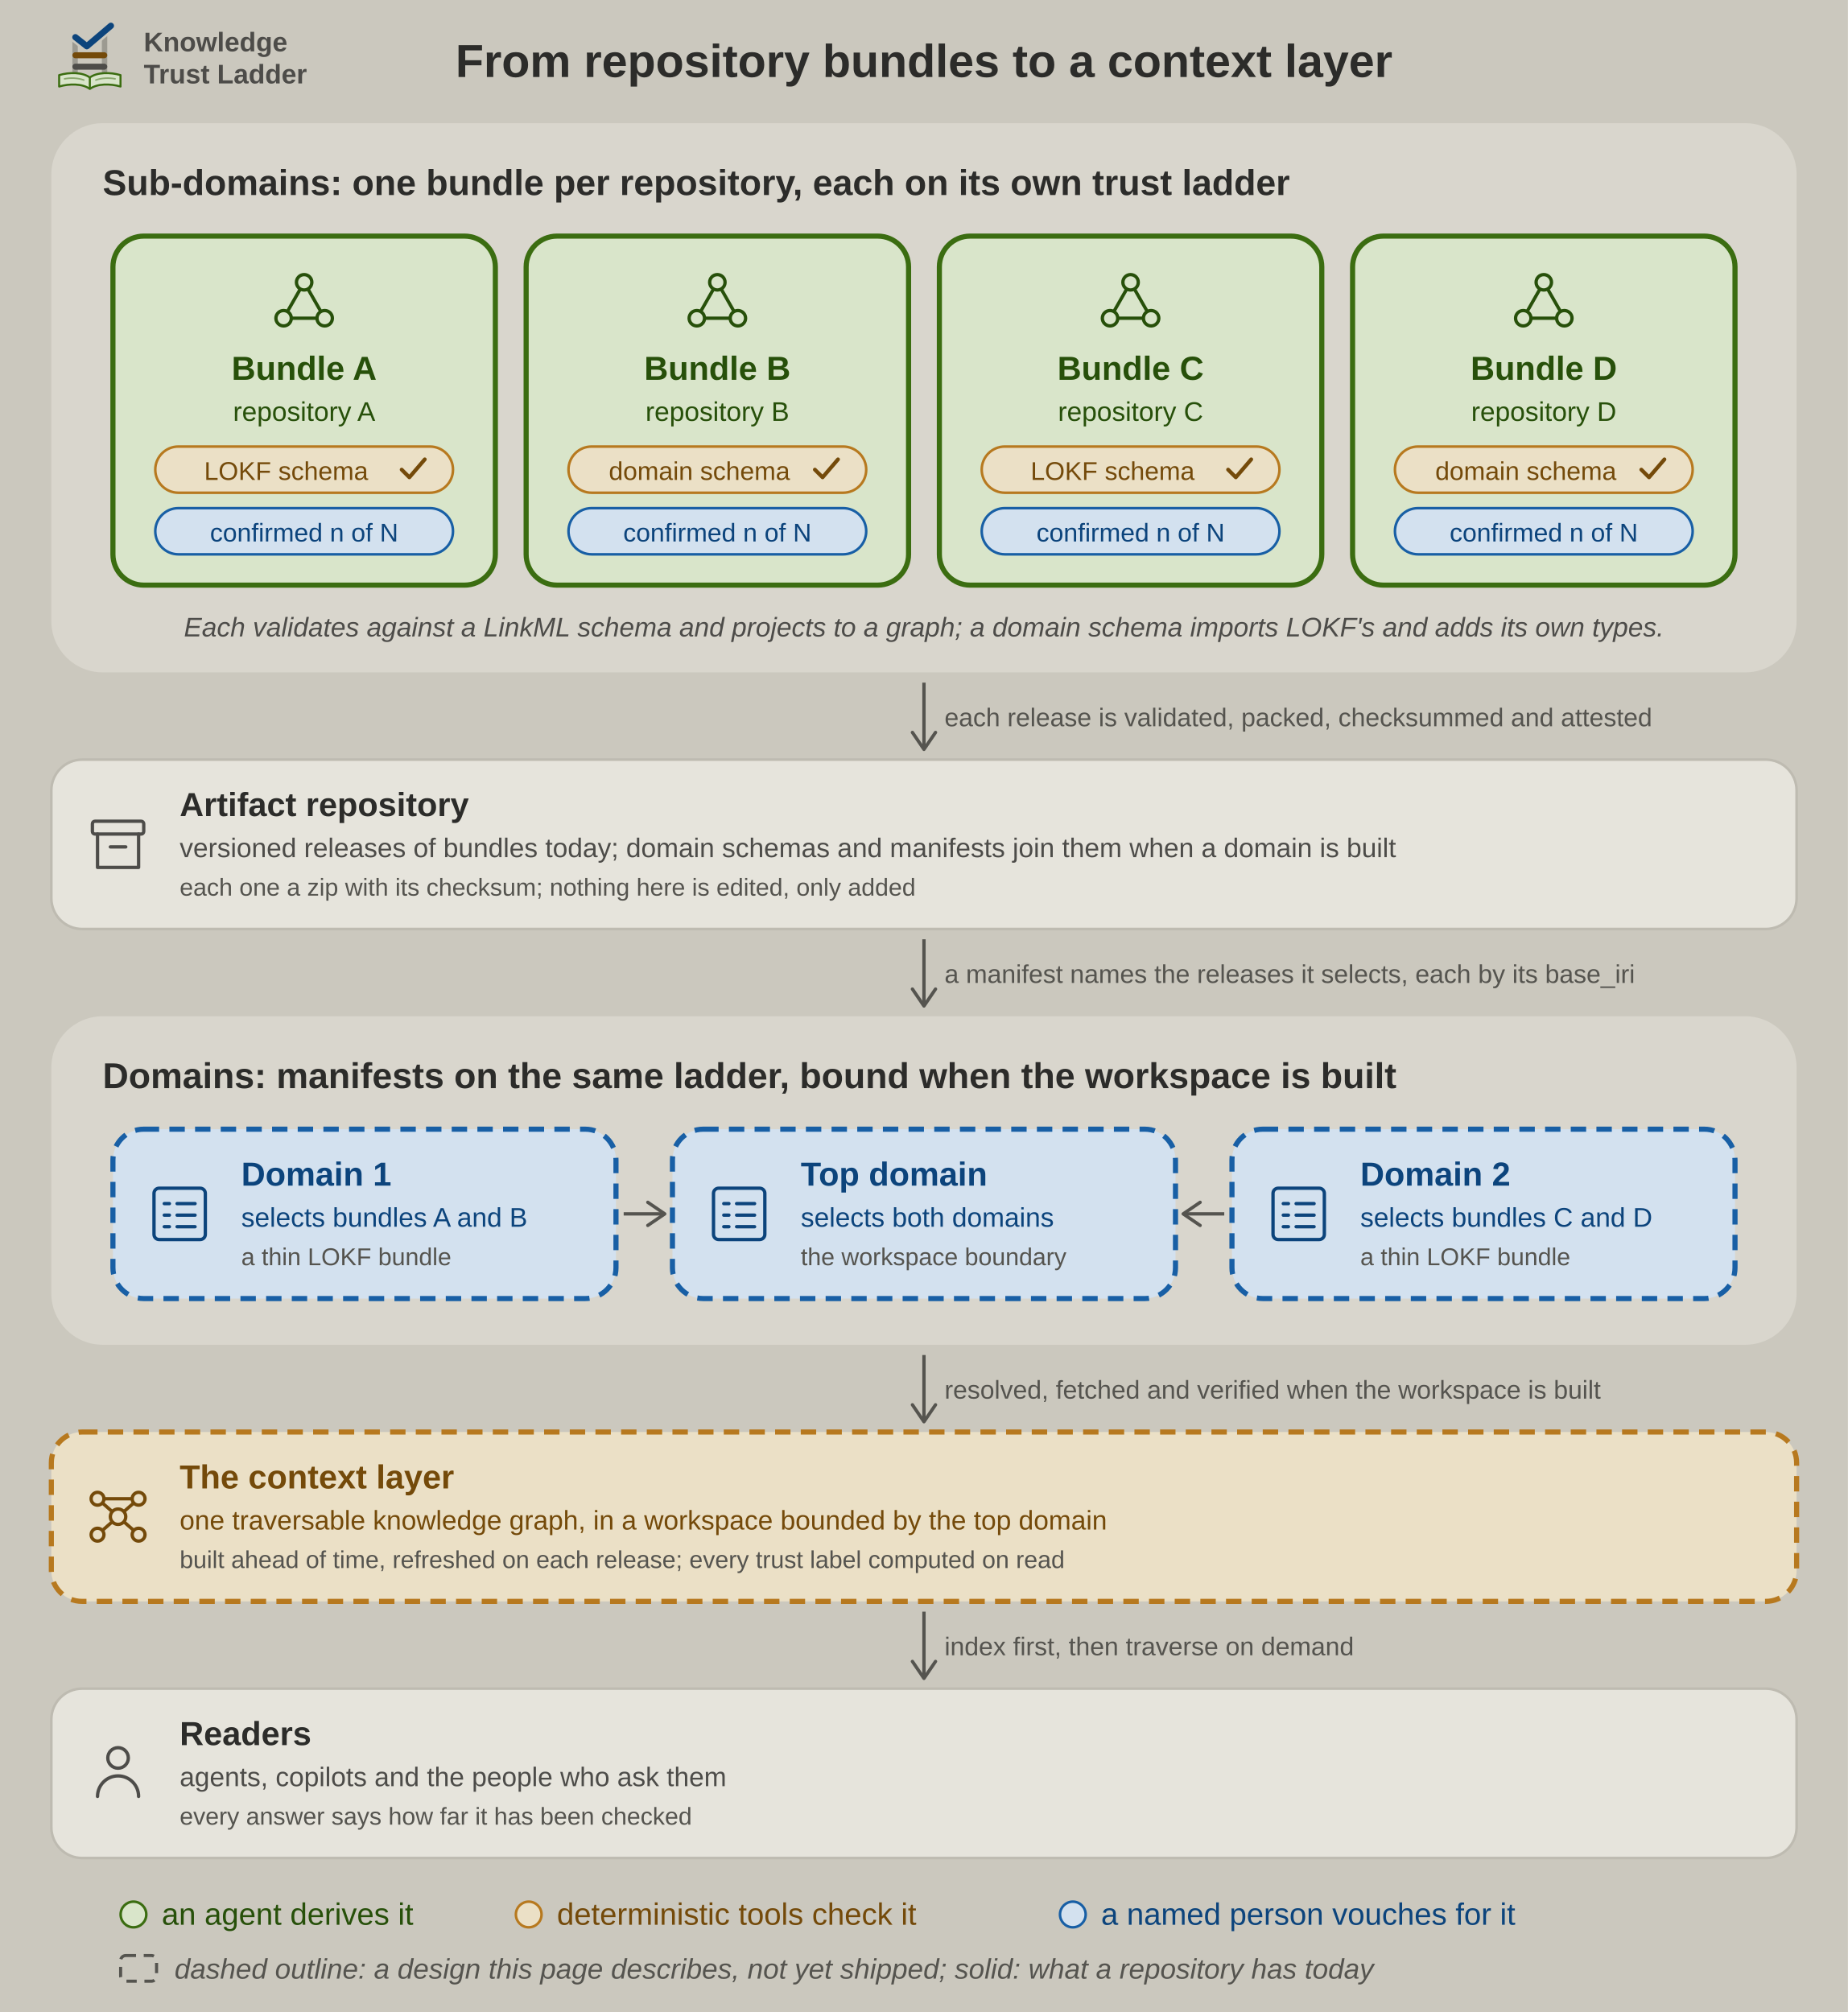
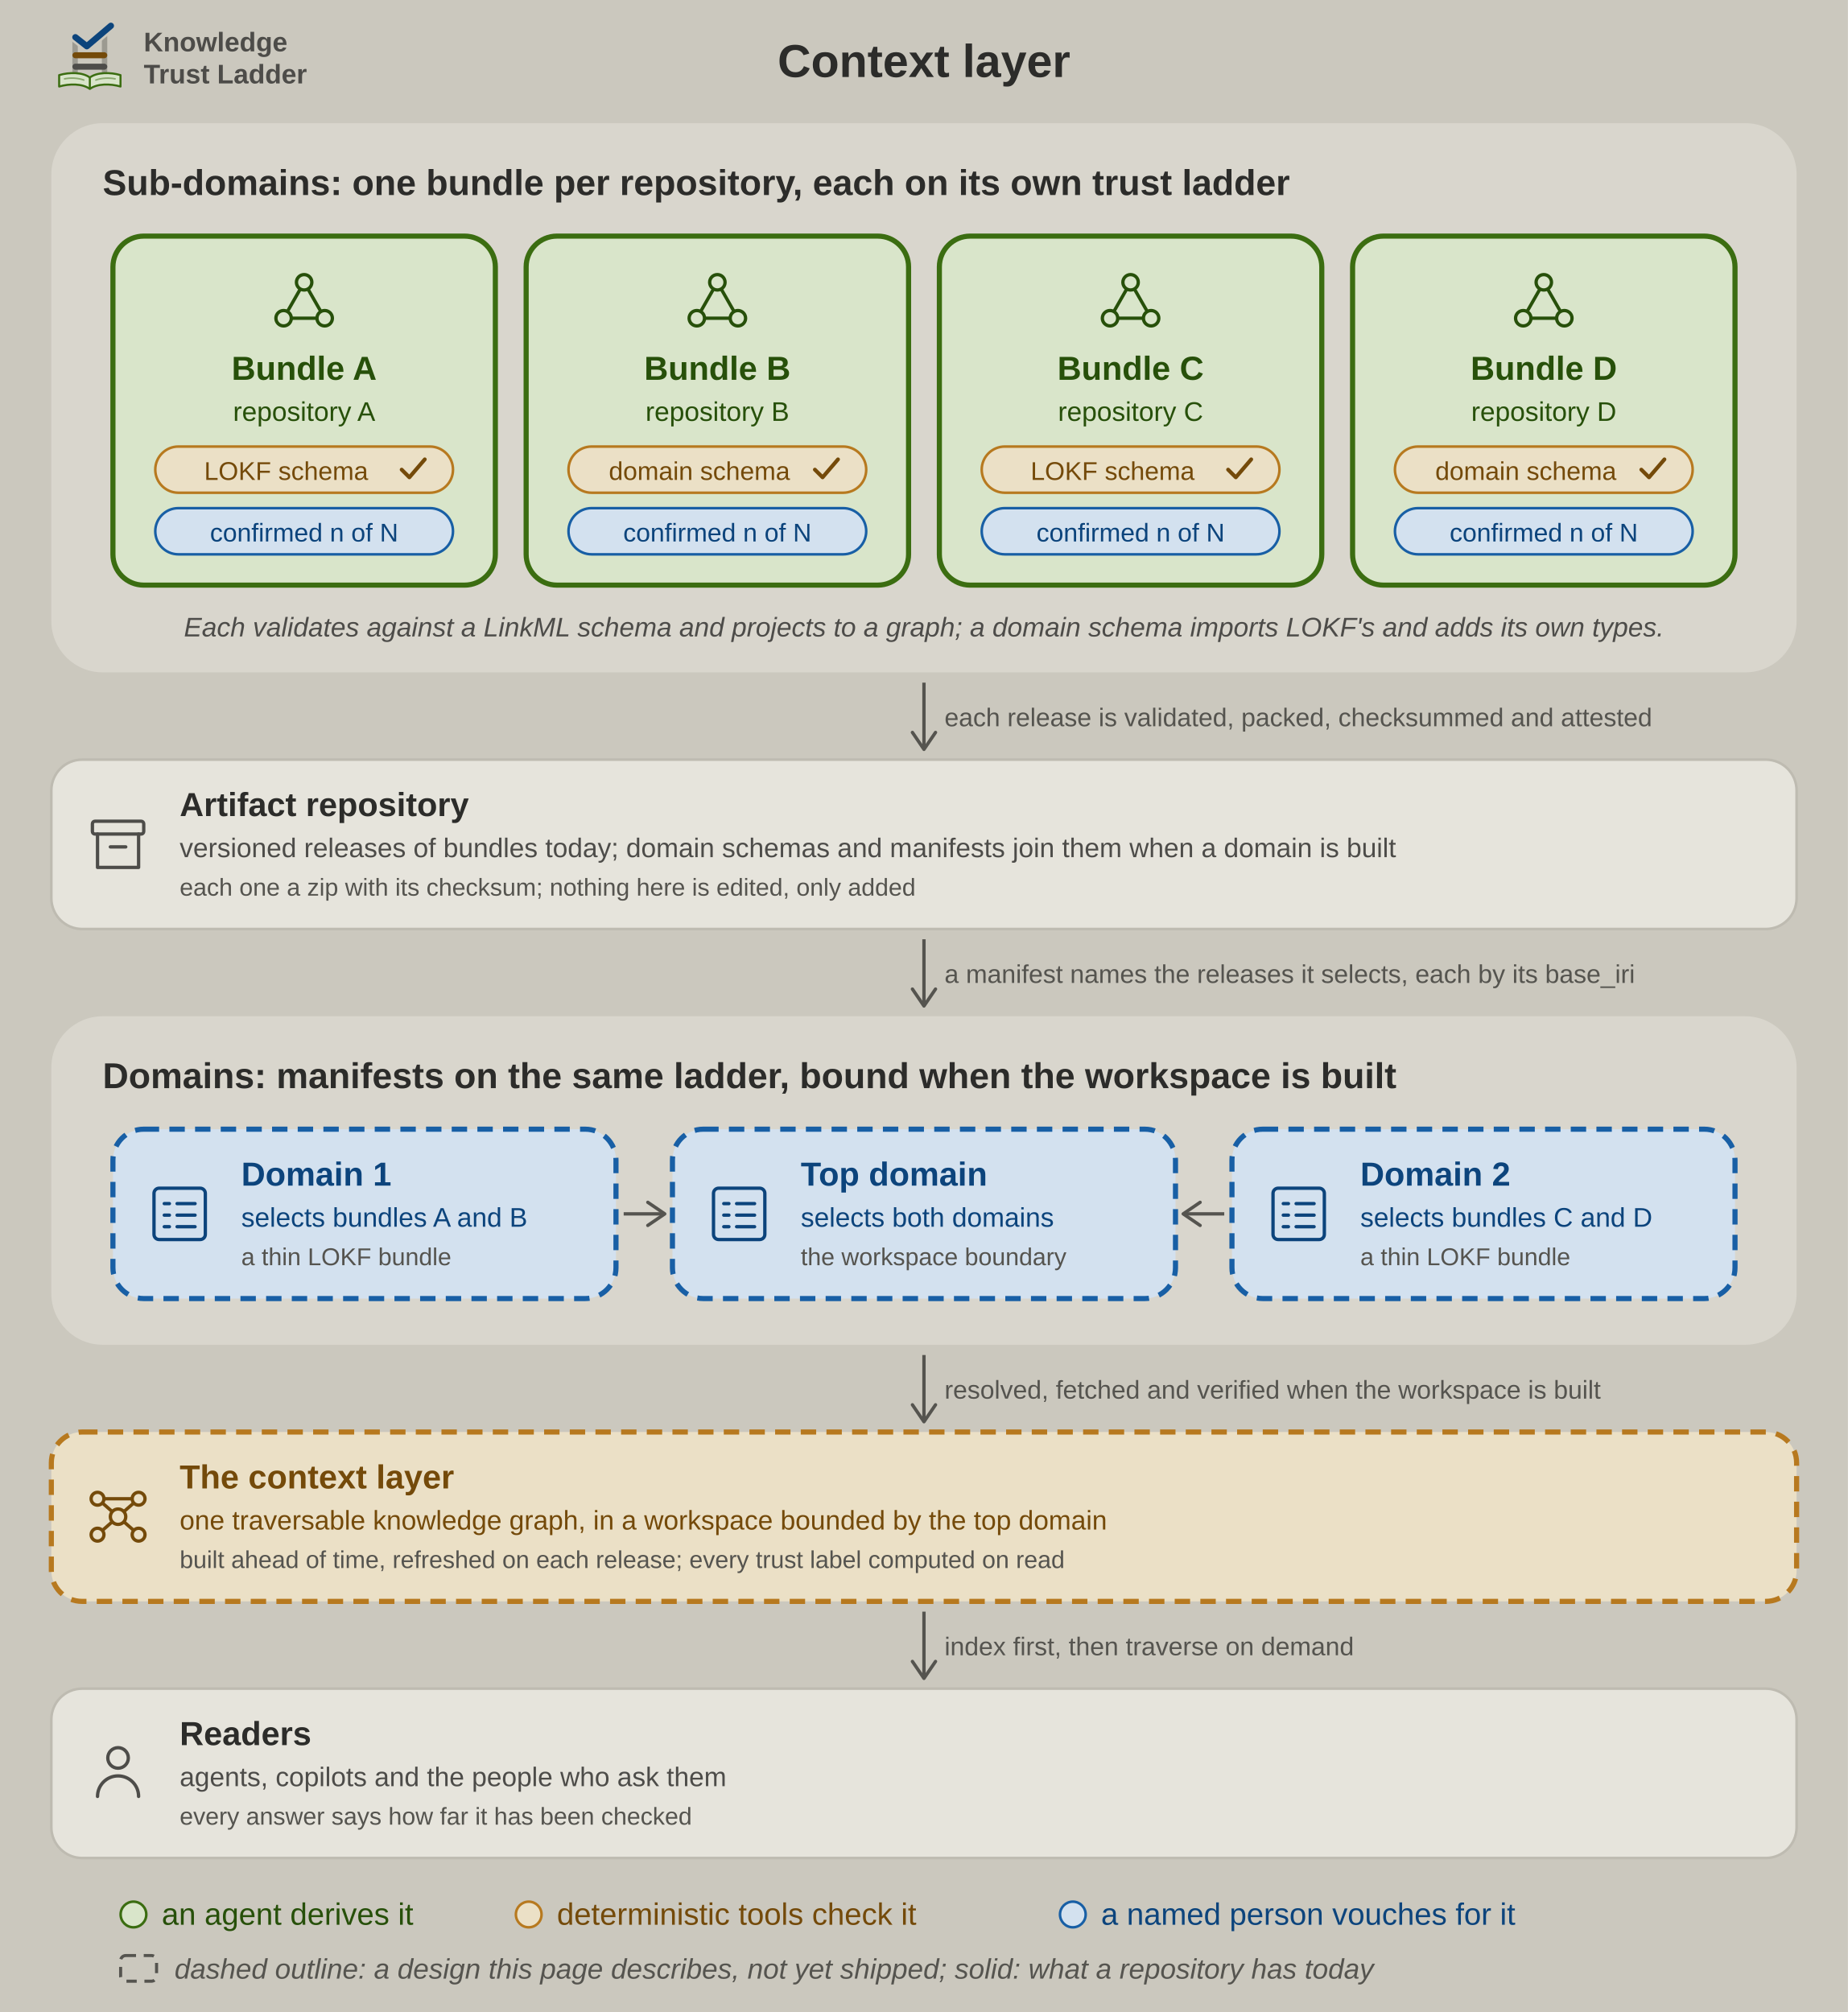
<svg xmlns="http://www.w3.org/2000/svg" width="720" height="784" viewBox="0 0 720 784" role="img" aria-labelledby="t d">
  <rect width="720" height="784" fill="#CBC8BE" />
  <g transform="translate(20,7) scale(0.46875)">
    <rect x="17.5" y="12" width="4.5" height="38" rx="2.25" fill="#9C9A91" />
    <rect x="42" y="12" width="4.5" height="38" rx="2.25" fill="#9C9A91" />
    <rect x="17.5" y="38" width="29" height="5" rx="2.5" fill="#4D4C49" />
    <rect x="17.5" y="28.5" width="29" height="5" rx="2.5" fill="#744A0A" />
    <path d="M20 16 L29.5 23.5 L49.5 6.5" fill="none" stroke="#CBC8BE" stroke-width="9" stroke-linecap="round" stroke-linejoin="round" />
    <path d="M20 16 L29.5 23.5 L49.5 6.5" fill="none" stroke="#0C447C" stroke-width="5.2" stroke-linecap="round" stroke-linejoin="round" />
    <path d="M32 49.5 C26 45 15 45 6.5 47.5 v9.5 C15 54.5 26 54.5 32 59 C38 54.5 49 54.5 57.5 57 v-9.5 C49 45 38 45 32 49.5 z" fill="#D9E5CA" stroke="#3B6D11" stroke-width="1.7" stroke-linejoin="round" />
    <line x1="32" y1="49.5" x2="32" y2="59" stroke="#3B6D11" stroke-width="1.7" />
    <path d="M11 50.6 C16 49.6 22 49.8 27 51.6 M37 51.6 C42 49.8 48 49.6 53 50.6" fill="none" stroke="#3B6D11" stroke-opacity=".5" stroke-width="1.3" stroke-linecap="round" />
  </g>
  <text x="56" y="20" font-family="Arial, sans-serif" font-size="10.5" font-weight="700" fill="#4D4C49">Knowledge</text>
  <text x="56" y="32.5" font-family="Arial, sans-serif" font-size="10.5" font-weight="700" fill="#4D4C49">Trust Ladder</text>
-   <text x="360.0" y="30" text-anchor="middle" font-family="Arial, sans-serif" font-size="18" font-weight="700" fill="#2C2C2A">From repository bundles to a context layer</text>
+   <text x="360.0" y="30" text-anchor="middle" font-family="Arial, sans-serif" font-size="18" font-weight="700" fill="#2C2C2A">Context layer</text>
  <rect x="20" y="48" width="680" height="214" rx="20" fill="#D9D6CD" />
  <text x="40" y="76" font-family="Arial, sans-serif" font-size="14" font-weight="700" fill="#2C2C2A">Sub-domains: one bundle per repository, each on its own trust ladder</text>
  <rect x="44" y="92" width="149" height="136" rx="12" fill="#D9E5CA" stroke="#3B6D11" stroke-width="2" />
  <g transform="translate(118.5,118)" stroke="#27500A" stroke-width="1.3" fill="none" stroke-linecap="round" stroke-linejoin="round">
    <line x1="-8" y1="6" x2="0" y2="-8" />
    <line x1="8" y1="6" x2="0" y2="-8" />
    <line x1="-8" y1="6" x2="8" y2="6" />
    <circle cx="0" cy="-8" r="3" fill="#D9E5CA" />
    <circle cx="-8" cy="6" r="3" fill="#D9E5CA" />
    <circle cx="8" cy="6" r="3" fill="#D9E5CA" />
  </g>
  <text x="118.5" y="148" text-anchor="middle" font-family="Arial, sans-serif" font-size="13" font-weight="700" fill="#27500A">Bundle A</text>
  <text x="118.5" y="164" text-anchor="middle" font-family="Arial, sans-serif" font-size="10.5" fill="#27500A">repository A</text>
  <rect x="60.5" y="174" width="116" height="18" rx="9.0" fill="#EBE0C6" stroke="#B7791F" stroke-width="1" />
  <text x="111.5" y="187" text-anchor="middle" font-family="Arial, sans-serif" font-size="10" fill="#744A0A">LOKF schema</text>
  <path d="M156.5 183 l3 3 l6 -7" fill="none" stroke="#744A0A" stroke-width="1.5" stroke-linecap="round" stroke-linejoin="round" />
  <rect x="60.5" y="198" width="116" height="18" rx="9.0" fill="#D3E1EF" stroke="#185FA5" stroke-width="1" />
  <text x="118.5" y="211" text-anchor="middle" font-family="Arial, sans-serif" font-size="10" fill="#0C447C">confirmed n of N</text>
  <rect x="205" y="92" width="149" height="136" rx="12" fill="#D9E5CA" stroke="#3B6D11" stroke-width="2" />
  <g transform="translate(279.5,118)" stroke="#27500A" stroke-width="1.3" fill="none" stroke-linecap="round" stroke-linejoin="round">
    <line x1="-8" y1="6" x2="0" y2="-8" />
    <line x1="8" y1="6" x2="0" y2="-8" />
    <line x1="-8" y1="6" x2="8" y2="6" />
    <circle cx="0" cy="-8" r="3" fill="#D9E5CA" />
    <circle cx="-8" cy="6" r="3" fill="#D9E5CA" />
    <circle cx="8" cy="6" r="3" fill="#D9E5CA" />
  </g>
  <text x="279.5" y="148" text-anchor="middle" font-family="Arial, sans-serif" font-size="13" font-weight="700" fill="#27500A">Bundle B</text>
  <text x="279.5" y="164" text-anchor="middle" font-family="Arial, sans-serif" font-size="10.5" fill="#27500A">repository B</text>
  <rect x="221.5" y="174" width="116" height="18" rx="9.0" fill="#EBE0C6" stroke="#B7791F" stroke-width="1" />
  <text x="272.5" y="187" text-anchor="middle" font-family="Arial, sans-serif" font-size="10" fill="#744A0A">domain schema</text>
  <path d="M317.5 183 l3 3 l6 -7" fill="none" stroke="#744A0A" stroke-width="1.5" stroke-linecap="round" stroke-linejoin="round" />
  <rect x="221.5" y="198" width="116" height="18" rx="9.0" fill="#D3E1EF" stroke="#185FA5" stroke-width="1" />
  <text x="279.5" y="211" text-anchor="middle" font-family="Arial, sans-serif" font-size="10" fill="#0C447C">confirmed n of N</text>
  <rect x="366" y="92" width="149" height="136" rx="12" fill="#D9E5CA" stroke="#3B6D11" stroke-width="2" />
  <g transform="translate(440.5,118)" stroke="#27500A" stroke-width="1.3" fill="none" stroke-linecap="round" stroke-linejoin="round">
    <line x1="-8" y1="6" x2="0" y2="-8" />
    <line x1="8" y1="6" x2="0" y2="-8" />
    <line x1="-8" y1="6" x2="8" y2="6" />
    <circle cx="0" cy="-8" r="3" fill="#D9E5CA" />
    <circle cx="-8" cy="6" r="3" fill="#D9E5CA" />
    <circle cx="8" cy="6" r="3" fill="#D9E5CA" />
  </g>
  <text x="440.5" y="148" text-anchor="middle" font-family="Arial, sans-serif" font-size="13" font-weight="700" fill="#27500A">Bundle C</text>
  <text x="440.5" y="164" text-anchor="middle" font-family="Arial, sans-serif" font-size="10.5" fill="#27500A">repository C</text>
  <rect x="382.5" y="174" width="116" height="18" rx="9.0" fill="#EBE0C6" stroke="#B7791F" stroke-width="1" />
  <text x="433.5" y="187" text-anchor="middle" font-family="Arial, sans-serif" font-size="10" fill="#744A0A">LOKF schema</text>
  <path d="M478.5 183 l3 3 l6 -7" fill="none" stroke="#744A0A" stroke-width="1.5" stroke-linecap="round" stroke-linejoin="round" />
  <rect x="382.5" y="198" width="116" height="18" rx="9.0" fill="#D3E1EF" stroke="#185FA5" stroke-width="1" />
  <text x="440.5" y="211" text-anchor="middle" font-family="Arial, sans-serif" font-size="10" fill="#0C447C">confirmed n of N</text>
  <rect x="527" y="92" width="149" height="136" rx="12" fill="#D9E5CA" stroke="#3B6D11" stroke-width="2" />
  <g transform="translate(601.5,118)" stroke="#27500A" stroke-width="1.3" fill="none" stroke-linecap="round" stroke-linejoin="round">
    <line x1="-8" y1="6" x2="0" y2="-8" />
    <line x1="8" y1="6" x2="0" y2="-8" />
    <line x1="-8" y1="6" x2="8" y2="6" />
    <circle cx="0" cy="-8" r="3" fill="#D9E5CA" />
    <circle cx="-8" cy="6" r="3" fill="#D9E5CA" />
    <circle cx="8" cy="6" r="3" fill="#D9E5CA" />
  </g>
  <text x="601.5" y="148" text-anchor="middle" font-family="Arial, sans-serif" font-size="13" font-weight="700" fill="#27500A">Bundle D</text>
  <text x="601.5" y="164" text-anchor="middle" font-family="Arial, sans-serif" font-size="10.5" fill="#27500A">repository D</text>
  <rect x="543.5" y="174" width="116" height="18" rx="9.0" fill="#EBE0C6" stroke="#B7791F" stroke-width="1" />
  <text x="594.5" y="187" text-anchor="middle" font-family="Arial, sans-serif" font-size="10" fill="#744A0A">domain schema</text>
  <path d="M639.5 183 l3 3 l6 -7" fill="none" stroke="#744A0A" stroke-width="1.5" stroke-linecap="round" stroke-linejoin="round" />
  <rect x="543.5" y="198" width="116" height="18" rx="9.0" fill="#D3E1EF" stroke="#185FA5" stroke-width="1" />
  <text x="601.5" y="211" text-anchor="middle" font-family="Arial, sans-serif" font-size="10" fill="#0C447C">confirmed n of N</text>
  <text x="360" y="248" text-anchor="middle" font-family="Arial, sans-serif" font-size="10.5" font-style="italic" fill="#4D4C49">Each validates against a LinkML schema and projects to a graph; a domain schema imports LOKF's and adds its own types.</text>
  <line x1="360" y1="266" x2="360" y2="292" stroke="#55544F" stroke-width="1.3" />
  <path d="M355.5 285.4 L360 292 L364.5 285.4" fill="none" stroke="#55544F" stroke-width="1.3" stroke-linecap="round" stroke-linejoin="round" />
  <text x="368" y="283" font-family="Arial, sans-serif" font-size="10" fill="#55544F">each release is validated, packed, checksummed and attested</text>
  <rect x="20" y="296" width="680" height="66" rx="12" fill="#E6E4DC" stroke="#BEBBB1" stroke-width="1" />
  <g transform="translate(46,329)" stroke="#4D4C49" stroke-width="1.3" fill="none" stroke-linecap="round" stroke-linejoin="round">
    <rect x="-10" y="-9" width="20" height="5" rx="1" />
    <path d="M-8 -4 V9 H8 V-4" />
    <line x1="-3" y1="1" x2="3" y2="1" />
  </g>
  <text x="70" y="318" font-family="Arial, sans-serif" font-size="13" font-weight="700" fill="#2C2C2A">Artifact repository</text>
  <text x="70" y="334" font-family="Arial, sans-serif" font-size="10.5" fill="#4D4C49">versioned releases of bundles today; domain schemas and manifests join them when a domain is built</text>
  <text x="70" y="349" font-family="Arial, sans-serif" font-size="9.5" fill="#55544F">each one a zip with its checksum; nothing here is edited, only added</text>
  <line x1="360" y1="366" x2="360" y2="392" stroke="#55544F" stroke-width="1.3" />
  <path d="M355.5 385.4 L360 392 L364.5 385.4" fill="none" stroke="#55544F" stroke-width="1.3" stroke-linecap="round" stroke-linejoin="round" />
  <text x="368" y="383" font-family="Arial, sans-serif" font-size="10" fill="#55544F">a manifest names the releases it selects, each by its base_iri</text>
  <rect x="20" y="396" width="680" height="128" rx="20" fill="#D9D6CD" />
  <text x="40" y="424" font-family="Arial, sans-serif" font-size="14" font-weight="700" fill="#2C2C2A">Domains: manifests on the same ladder, bound when the workspace is built</text>
  <rect x="44" y="440" width="196" height="66" rx="12" fill="#D3E1EF" stroke="#185FA5" stroke-width="2" stroke-dasharray="6 4" />
  <g transform="translate(70,473)" stroke="#0C447C" stroke-width="1.3" fill="none" stroke-linecap="round" stroke-linejoin="round">
    <rect x="-10" y="-10" width="20" height="20" rx="2" />
    <line x1="-6" y1="-4" x2="-4" y2="-4" />
    <line x1="-1" y1="-4" x2="6" y2="-4" />
    <line x1="-6" y1="0.5" x2="-4" y2="0.5" />
    <line x1="-1" y1="0.5" x2="6" y2="0.5" />
    <line x1="-6" y1="5" x2="-4" y2="5" />
    <line x1="-1" y1="5" x2="6" y2="5" />
  </g>
  <text x="94" y="462" font-family="Arial, sans-serif" font-size="13" font-weight="700" fill="#0C447C">Domain 1</text>
  <text x="94" y="478" font-family="Arial, sans-serif" font-size="10.5" fill="#0C447C">selects bundles A and B</text>
  <text x="94" y="493" font-family="Arial, sans-serif" font-size="9.5" fill="#55544F">a thin LOKF bundle</text>
  <rect x="262" y="440" width="196" height="66" rx="12" fill="#D3E1EF" stroke="#185FA5" stroke-width="2" stroke-dasharray="6 4" />
  <g transform="translate(288,473)" stroke="#0C447C" stroke-width="1.3" fill="none" stroke-linecap="round" stroke-linejoin="round">
    <rect x="-10" y="-10" width="20" height="20" rx="2" />
    <line x1="-6" y1="-4" x2="-4" y2="-4" />
    <line x1="-1" y1="-4" x2="6" y2="-4" />
    <line x1="-6" y1="0.5" x2="-4" y2="0.5" />
    <line x1="-1" y1="0.5" x2="6" y2="0.5" />
    <line x1="-6" y1="5" x2="-4" y2="5" />
    <line x1="-1" y1="5" x2="6" y2="5" />
  </g>
  <text x="312" y="462" font-family="Arial, sans-serif" font-size="13" font-weight="700" fill="#0C447C">Top domain</text>
  <text x="312" y="478" font-family="Arial, sans-serif" font-size="10.5" fill="#0C447C">selects both domains</text>
  <text x="312" y="493" font-family="Arial, sans-serif" font-size="9.5" fill="#55544F">the workspace boundary</text>
  <rect x="480" y="440" width="196" height="66" rx="12" fill="#D3E1EF" stroke="#185FA5" stroke-width="2" stroke-dasharray="6 4" />
  <g transform="translate(506,473)" stroke="#0C447C" stroke-width="1.3" fill="none" stroke-linecap="round" stroke-linejoin="round">
    <rect x="-10" y="-10" width="20" height="20" rx="2" />
    <line x1="-6" y1="-4" x2="-4" y2="-4" />
    <line x1="-1" y1="-4" x2="6" y2="-4" />
    <line x1="-6" y1="0.5" x2="-4" y2="0.5" />
    <line x1="-1" y1="0.5" x2="6" y2="0.5" />
    <line x1="-6" y1="5" x2="-4" y2="5" />
    <line x1="-1" y1="5" x2="6" y2="5" />
  </g>
  <text x="530" y="462" font-family="Arial, sans-serif" font-size="13" font-weight="700" fill="#0C447C">Domain 2</text>
  <text x="530" y="478" font-family="Arial, sans-serif" font-size="10.5" fill="#0C447C">selects bundles C and D</text>
  <text x="530" y="493" font-family="Arial, sans-serif" font-size="9.5" fill="#55544F">a thin LOKF bundle</text>
  <line x1="243" y1="473" x2="259" y2="473" stroke="#55544F" stroke-width="1.3" />
  <path d="M252.4 477.5 L259 473 L252.4 468.5" fill="none" stroke="#55544F" stroke-width="1.3" stroke-linecap="round" stroke-linejoin="round" />
  <line x1="477" y1="473" x2="461" y2="473" stroke="#55544F" stroke-width="1.3" />
  <path d="M467.6 477.5 L461 473 L467.6 468.5" fill="none" stroke="#55544F" stroke-width="1.3" stroke-linecap="round" stroke-linejoin="round" />
  <line x1="360" y1="528" x2="360" y2="554" stroke="#55544F" stroke-width="1.3" />
  <path d="M355.5 547.4 L360 554 L364.5 547.4" fill="none" stroke="#55544F" stroke-width="1.3" stroke-linecap="round" stroke-linejoin="round" />
  <text x="368" y="545" font-family="Arial, sans-serif" font-size="10" fill="#55544F">resolved, fetched and verified when the workspace is built</text>
  <rect x="20" y="558" width="680" height="66" rx="12" fill="#EBE0C6" stroke="#B7791F" stroke-width="2" stroke-dasharray="6 4" />
  <g transform="translate(46,591)" stroke="#744A0A" stroke-width="1.3" fill="none" stroke-linecap="round" stroke-linejoin="round">
    <line x1="-8" y1="-7" x2="8" y2="7" />
    <line x1="8" y1="-7" x2="-8" y2="7" />
    <line x1="-8" y1="-7" x2="8" y2="-7" />
    <circle cx="0" cy="0" r="3" fill="#EBE0C6" />
    <circle cx="-8" cy="-7" r="2.5" fill="#EBE0C6" />
    <circle cx="8" cy="-7" r="2.5" fill="#EBE0C6" />
    <circle cx="-8" cy="7" r="2.5" fill="#EBE0C6" />
    <circle cx="8" cy="7" r="2.5" fill="#EBE0C6" />
  </g>
  <text x="70" y="580" font-family="Arial, sans-serif" font-size="13" font-weight="700" fill="#744A0A">The context layer</text>
  <text x="70" y="596" font-family="Arial, sans-serif" font-size="10.5" fill="#744A0A">one traversable knowledge graph, in a workspace bounded by the top domain</text>
  <text x="70" y="611" font-family="Arial, sans-serif" font-size="9.5" fill="#55544F">built ahead of time, refreshed on each release; every trust label computed on read</text>
  <line x1="360" y1="628" x2="360" y2="654" stroke="#55544F" stroke-width="1.3" />
  <path d="M355.5 647.4 L360 654 L364.5 647.4" fill="none" stroke="#55544F" stroke-width="1.3" stroke-linecap="round" stroke-linejoin="round" />
  <text x="368" y="645" font-family="Arial, sans-serif" font-size="10" fill="#55544F">index first, then traverse on demand</text>
  <rect x="20" y="658" width="680" height="66" rx="12" fill="#E6E4DC" stroke="#BEBBB1" stroke-width="1" />
  <g transform="translate(46,691)" stroke="#4D4C49" stroke-width="1.3" fill="none" stroke-linecap="round" stroke-linejoin="round">
    <circle cx="0" cy="-6" r="4" />
    <path d="M-8 9 a8 8 0 0 1 16 0" />
  </g>
  <text x="70" y="680" font-family="Arial, sans-serif" font-size="13" font-weight="700" fill="#2C2C2A">Readers</text>
  <text x="70" y="696" font-family="Arial, sans-serif" font-size="10.5" fill="#4D4C49">agents, copilots and the people who ask them</text>
  <text x="70" y="711" font-family="Arial, sans-serif" font-size="9.5" fill="#55544F">every answer says how far it has been checked</text>
  <circle cx="52" cy="746" r="5" fill="#D9E5CA" stroke="#3B6D11" stroke-width="1" />
  <text x="63" y="750" font-family="Arial, sans-serif" font-size="12" fill="#27500A">an agent derives it</text>
  <circle cx="206" cy="746" r="5" fill="#EBE0C6" stroke="#B7791F" stroke-width="1" />
  <text x="217" y="750" font-family="Arial, sans-serif" font-size="12" fill="#744A0A">deterministic tools check it</text>
  <circle cx="418" cy="746" r="5" fill="#D3E1EF" stroke="#185FA5" stroke-width="1" />
  <text x="429" y="750" font-family="Arial, sans-serif" font-size="12" fill="#0C447C">a named person vouches for it</text>
  <rect x="47" y="762" width="14" height="10" rx="2" fill="none" stroke="#55544F" stroke-width="1.2" stroke-dasharray="4 3" />
  <text x="68" y="771" font-family="Arial, sans-serif" font-size="11" font-style="italic" fill="#55544F">dashed outline: a design this page describes, not yet shipped; solid: what a repository has today</text>
</svg>
